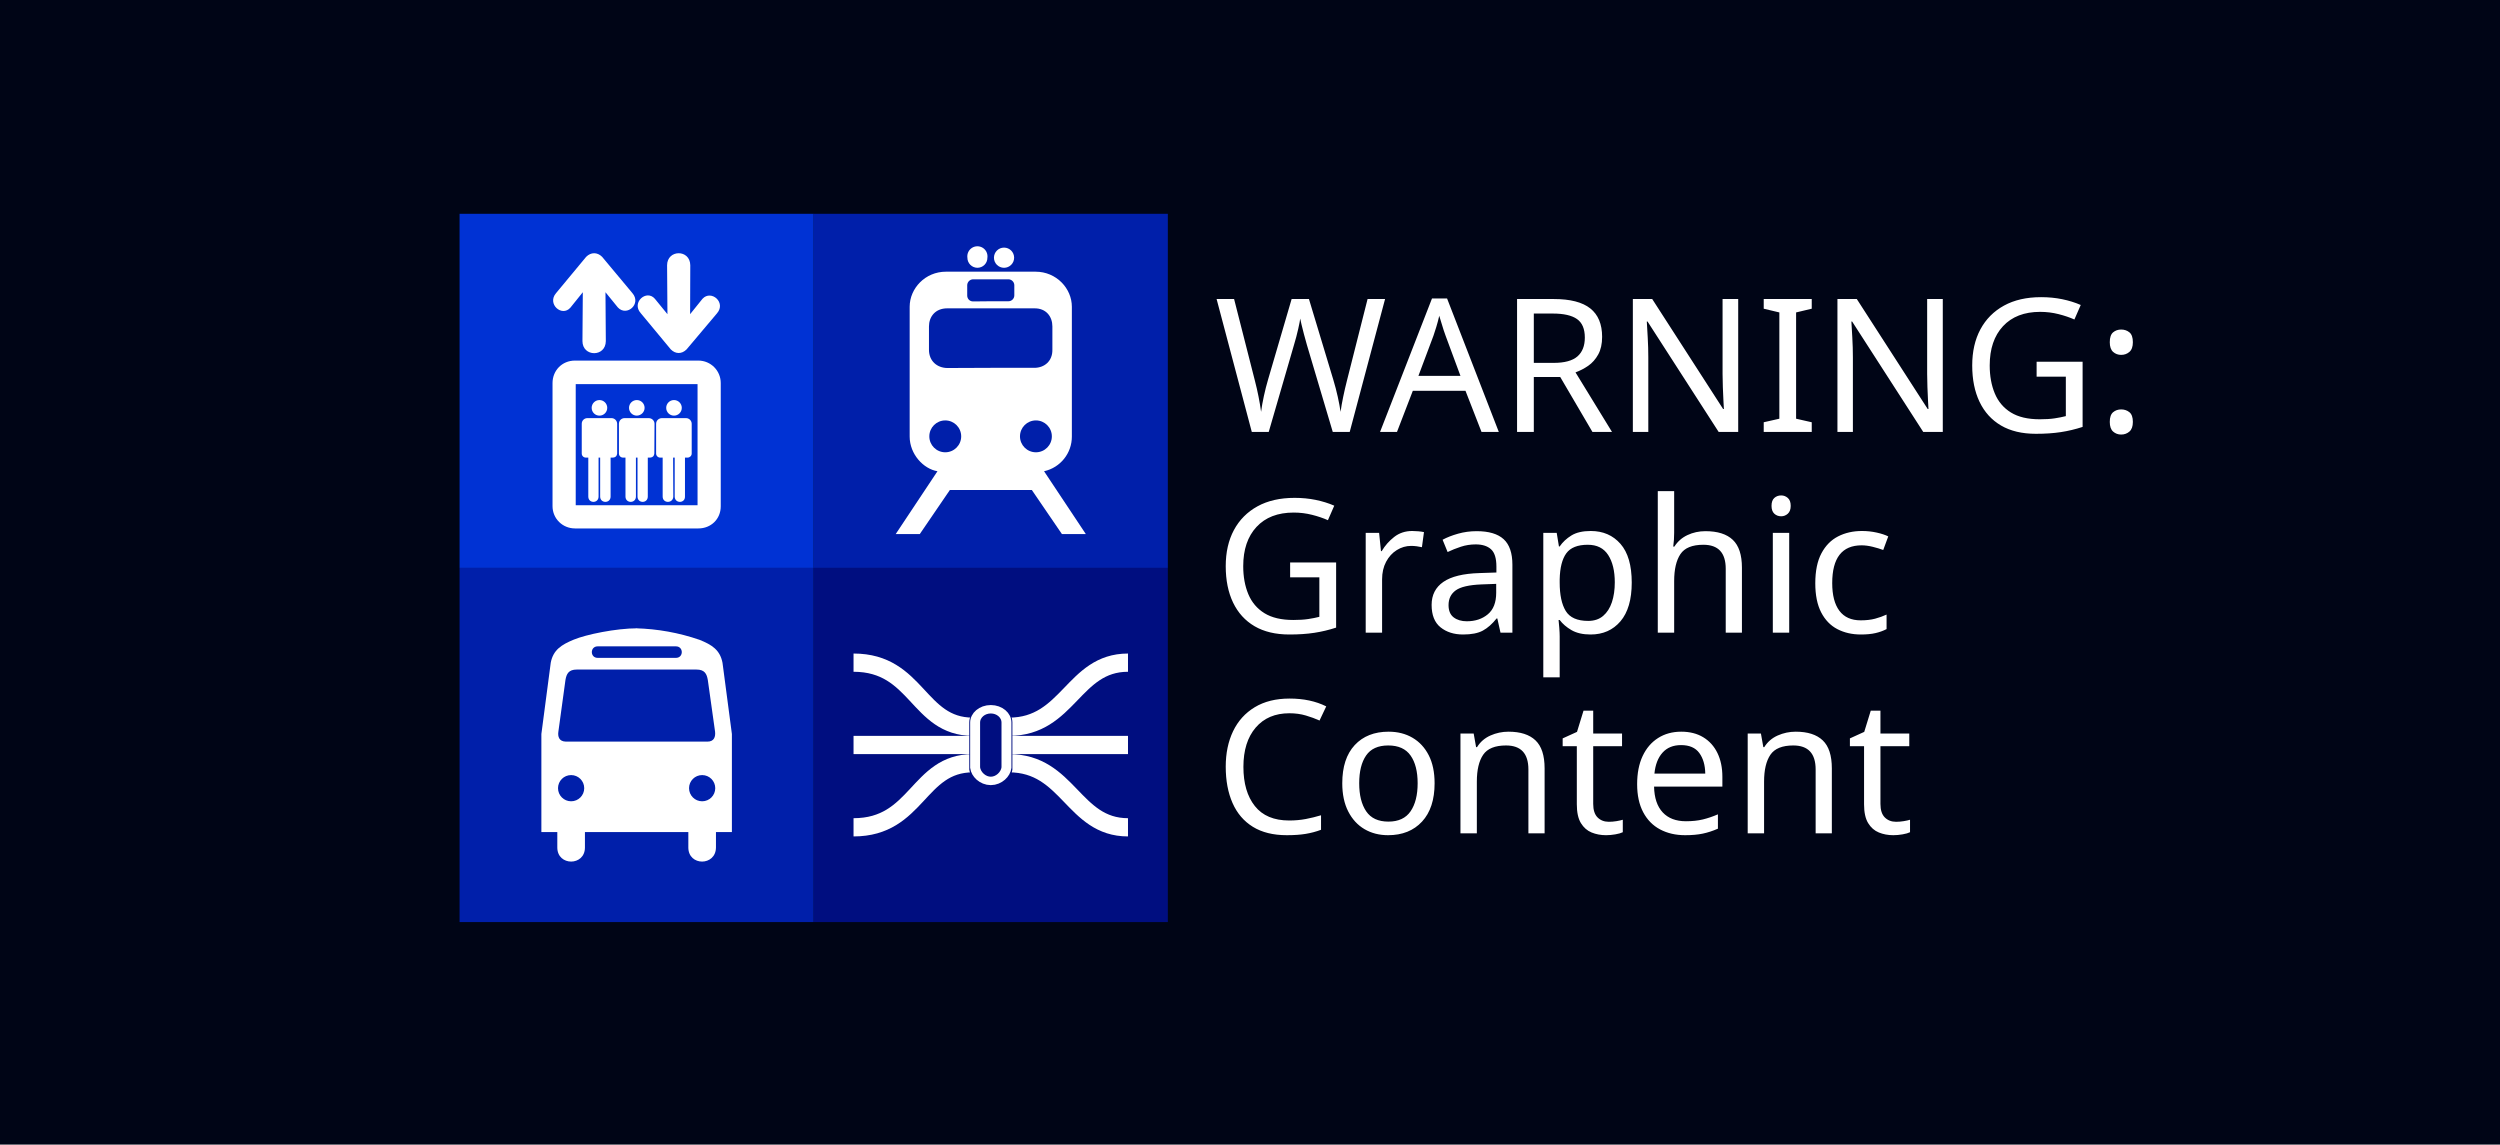
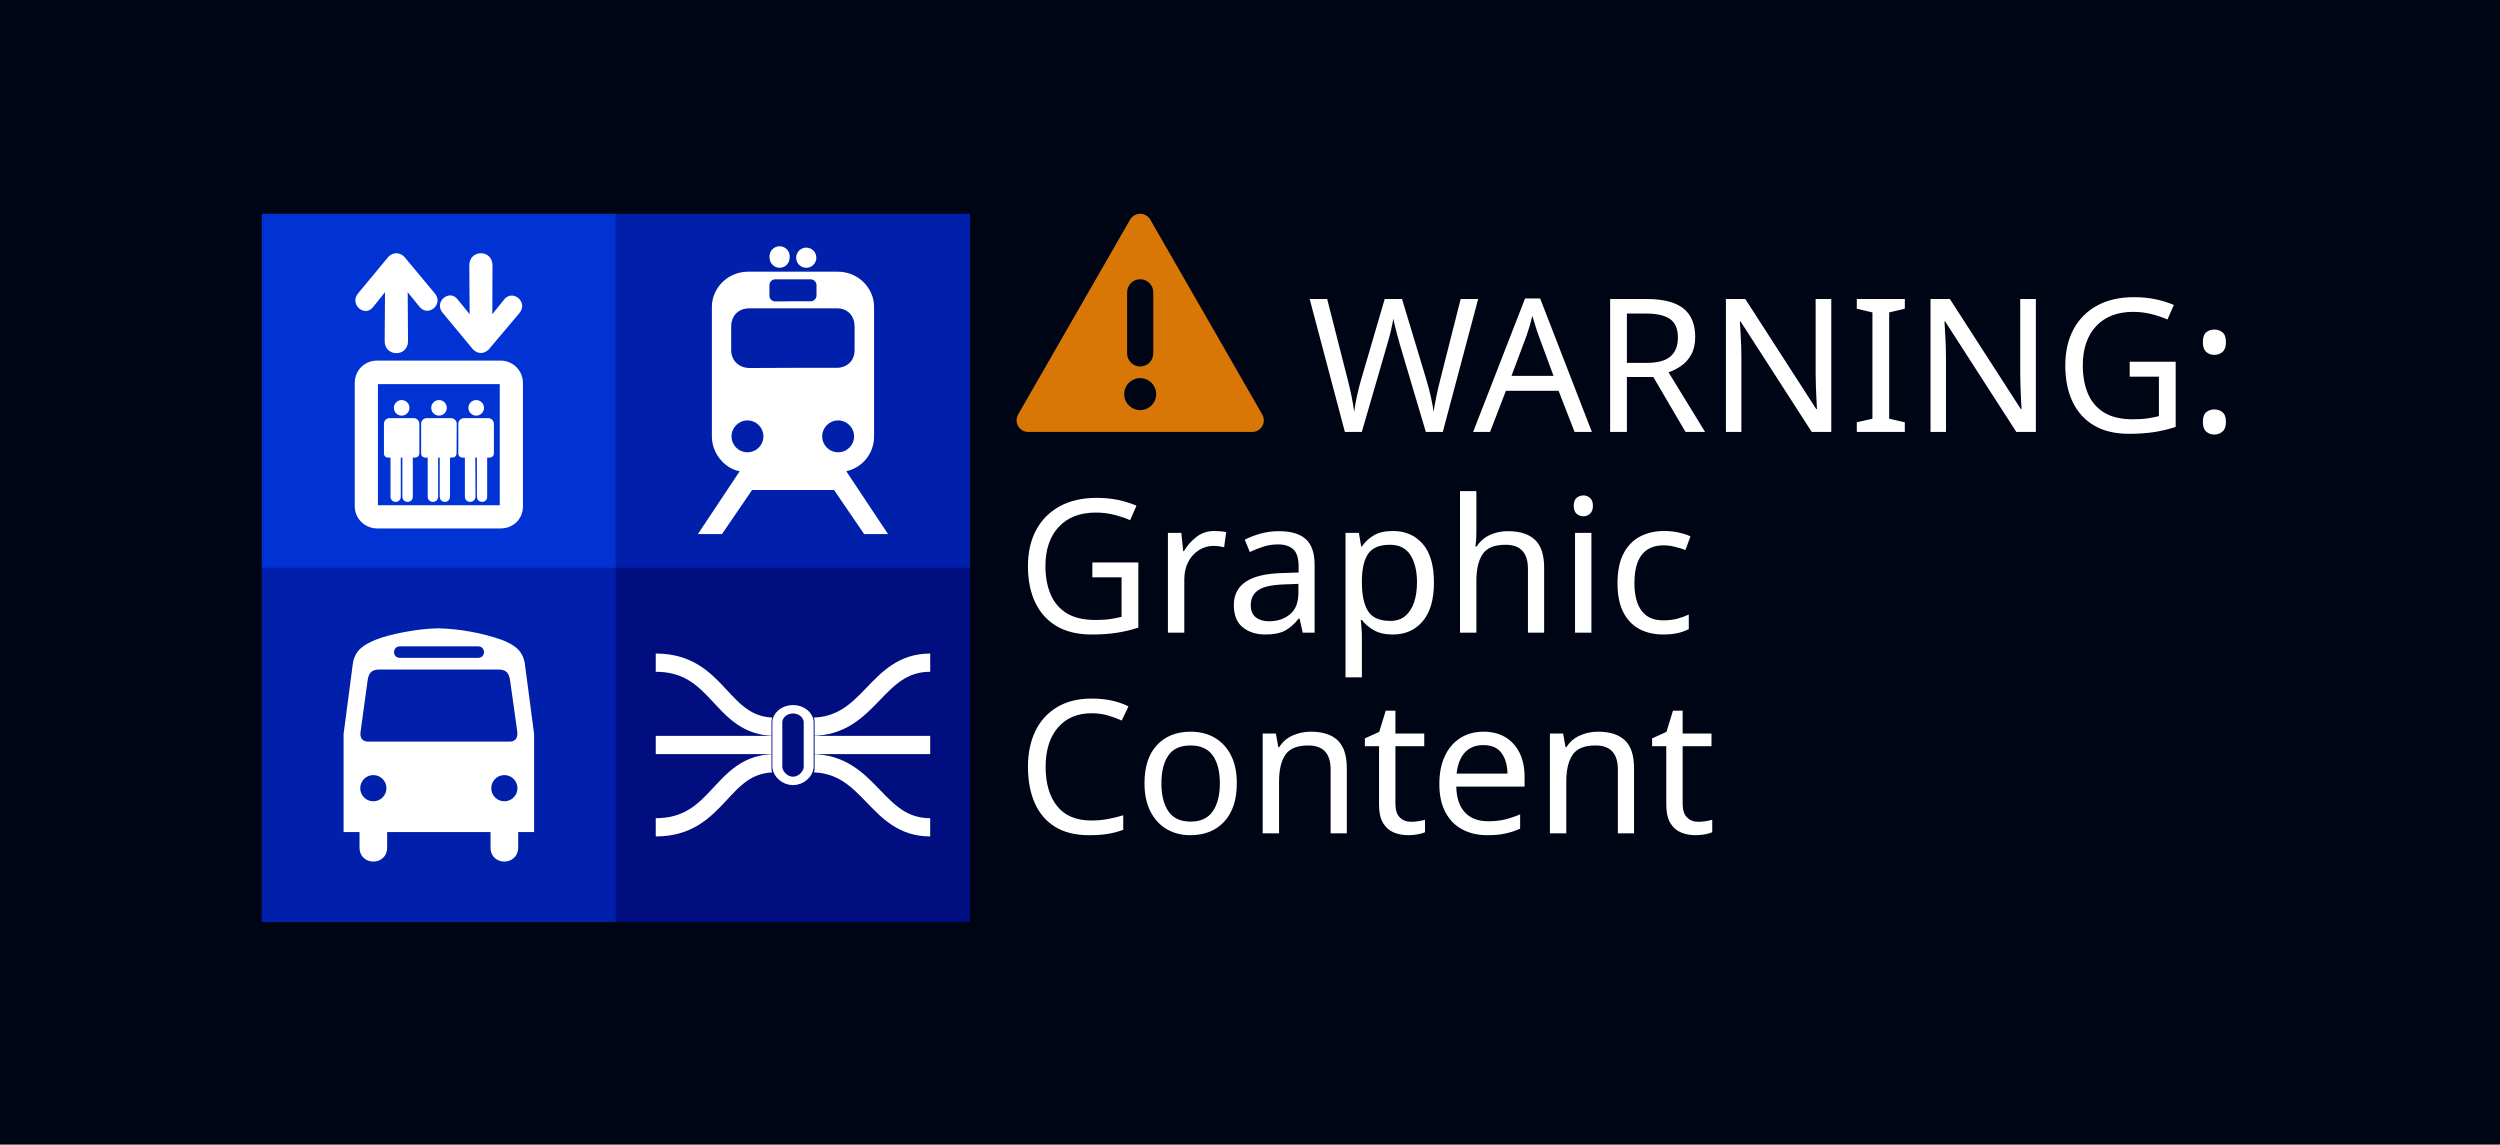
<svg xmlns="http://www.w3.org/2000/svg" viewBox="0 0 1719 787">
  <rect width="1719" height="787" fill="#000516" />
-   <svg x="316" y="147" width="487" height="487" viewBox="0 0 40 40">
+   <svg x="180" y="147" width="487" height="487" viewBox="0 0 40 40">
    <path fill="#0032d4" d="M0 0h20v20H0z" />
    <path fill="#001faa" d="M20 0h20v20H20zM0 20h20v20H0z" />
    <path fill="#000e80" d="M20 20h20v20H20z" />
    <path fill="#fff" d="M29.24 3.05a.57.57 0 0 1-.56-.57.57.57 0 1 1 1.13 0c0 .32-.25.57-.57.57m1.51 0a.57.57 0 1 0-.57-.57c0 .32.26.57.57.57M30 15.6h2.32l1.7 2.49h1.35l-2.36-3.55a2 2 0 0 0 1.57-1.96V5.25c0-1.03-.87-1.98-2.05-1.98h-5.06c-1.18 0-2.05.95-2.05 1.98v7.33c0 1 .78 1.83 1.57 1.96l-2.36 3.55h1.36l1.7-2.49z" />
    <path fill="#001faa" d="M32.55 13.47a.9.9 0 1 0 0-1.8.9.9 0 0 0 0 1.8M30 8.7h2.46c.57 0 1.03-.38 1.02-1.02V6.36c0-.55-.35-1.03-1.02-1.02h-4.92c-.67 0-1.03.47-1.03 1.02v1.32c0 .64.46 1.02 1.03 1.03zm0-3.76h1c.18 0 .33-.15.33-.33v-.59A.34.34 0 0 0 31 3.7h-2a.34.34 0 0 0-.33.33v.59c0 .18.14.33.33.33zm-2.57 8.53a.9.9 0 1 1 0-1.8.9.9 0 0 1 0 1.8" />
    <g fill="#fff">
      <path d="M10.05 23.41c-1.22 0-2.9.35-3.6.64s-1.16.58-1.3 1.3l-.53 4.03v5.54h.9v.87c0 1.06 1.56 1.06 1.56 0v-.87h5.84v.87c0 1.06 1.55 1.06 1.56 0v-.87h.9v-5.54l-.53-4.02c-.14-.73-.6-1.02-1.3-1.3a12 12 0 0 0-3.6-.65" />
      <path fill="#001faa" d="M13.7 33.18a.74.74 0 1 0 0-1.48.74.74 0 0 0 0 1.48m-7.4 0a.74.74 0 1 1 0-1.48.74.74 0 0 1 0 1.48m3.64-8.1H7.8c-.44 0-.44-.65 0-.65h4.42c.44 0 .44.65 0 .65zm0 .66H6.62c-.46 0-.58.24-.64.59l-.4 2.92c-.04.28.04.55.42.56h8c.38 0 .46-.28.43-.56l-.41-2.92c-.06-.35-.18-.59-.64-.59z" />
    </g>
    <path fill="#fff" d="M5.25 16.51V9.56c0-.7.53-1.27 1.27-1.27h6.96c.71 0 1.27.57 1.27 1.27v6.96c0 .73-.56 1.25-1.26 1.25H6.52c-.7 0-1.27-.55-1.27-1.26" />
    <path fill="#0032d4" d="M6.56 16.46h6.88V9.62H6.56z" />
    <path fill="#fff" d="M11.72 2.91c0-.9 1.3-.92 1.31 0l-.01 2.76.7-.87c.49-.53 1.35.21.82.82l-1.72 2.04c-.27.27-.62.27-.89 0l-1.7-2.05c-.54-.6.33-1.36.8-.81l.71.87zM6.94 7.19c0 .9 1.31.92 1.32 0l-.02-2.76.7.86c.5.54 1.35-.2.82-.81L8.05 2.43c-.27-.27-.63-.27-.9 0l-1.7 2.05c-.53.61.33 1.37.81.82l.7-.87zm6.17 6.35c0 .13-.11.23-.23.23h-1.54a.23.23 0 0 1-.24-.23v-1.68c0-.19.16-.32.33-.32h1.36c.18 0 .32.15.32.32z" />
    <path fill="#fff" d="M12.73 13.7h-.58v2.27c0 .4.59.4.58 0zm-.67 0h-.59v2.27c0 .4.59.4.6 0zm.05-2.3a.44.44 0 1 0 0-.88.44.44 0 0 0 0 .88M11 13.54q-.02.21-.23.23H9.23a.23.23 0 0 1-.23-.23v-1.68c0-.19.15-.32.32-.32h1.36c.19 0 .33.15.33.32z" />
    <path fill="#fff" d="M10.63 13.7h-.58v2.27c0 .4.58.4.58 0zm-.67 0h-.59v2.27c0 .4.59.4.59 0zm.04-2.3c.25 0 .45-.2.45-.44a.44.44 0 1 0-.44.44M8.9 13.54q-.02.21-.23.23H7.13a.23.23 0 0 1-.23-.23v-1.68c0-.19.15-.32.32-.32h1.36c.18 0 .32.15.32.32z" />
    <path fill="#fff" d="M8.53 13.7h-.59v2.27c0 .4.59.4.59 0zm-.68 0h-.58v2.27c0 .4.58.4.58 0zm.05-2.3a.44.44 0 1 0 0-.88.44.44 0 0 0 0 .88" />
    <path fill="none" stroke="#fff" stroke-width="1.03" d="M22.25 25.35c3.62 0 3.62 3.62 6.74 3.62h2.04c3.36 0 3.62-3.62 6.72-3.62m-15.5 9.3c3.62 0 3.62-3.62 6.74-3.62h2.04c3.36 0 3.62 3.62 6.72 3.62" />
    <path fill="none" stroke="#fff" stroke-width="1.03" d="M22.25 30h15.5" paint-order="markers stroke fill" />
    <path fill="#000516" stroke="#000e80" stroke-width="25.37" d="M400 190a40 40 0 0 0-40 40v135.83c2.14 20.35 19.53 39.98 40 40 20.47-.02 37.86-19.65 40-40V230a40 40 0 0 0-40-40z" transform="matrix(.02311 0 0 .01958 20.76 24.22)" />
    <path fill="#000e80" stroke="#fff" stroke-width="25.37" d="M400 190a40 40 0 0 0-40 40v135.83c2.14 20.35 19.53 39.98 40 40 20.47-.02 37.86-19.65 40-40V230a40 40 0 0 0-40-40z" transform="matrix(.02213 0 0 .01875 21.15 24.42)" />
  </svg>
+   <path d="M707 289H861L784 155Z" fill="#d97706" stroke="#d97706" stroke-width="16" stroke-linejoin="round" />
+   <rect x="775" y="192" width="18" height="60" rx="9" fill="#000516" />
+   <circle cx="784" cy="271" r="11" fill="#000516" />
  <text fill="#fff" font-family="system-ui, sans-serif" font-size="128">
-     <tspan x="835" y="297">WARNING:</tspan>
-     <tspan x="835" y="435">Graphic</tspan>
-     <tspan x="835" y="573">Content</tspan>
+     <tspan x="899" y="297">WARNING:</tspan>
+     <tspan x="699" y="435">Graphic</tspan>
+     <tspan x="699" y="573">Content</tspan>
  </text>
</svg>
